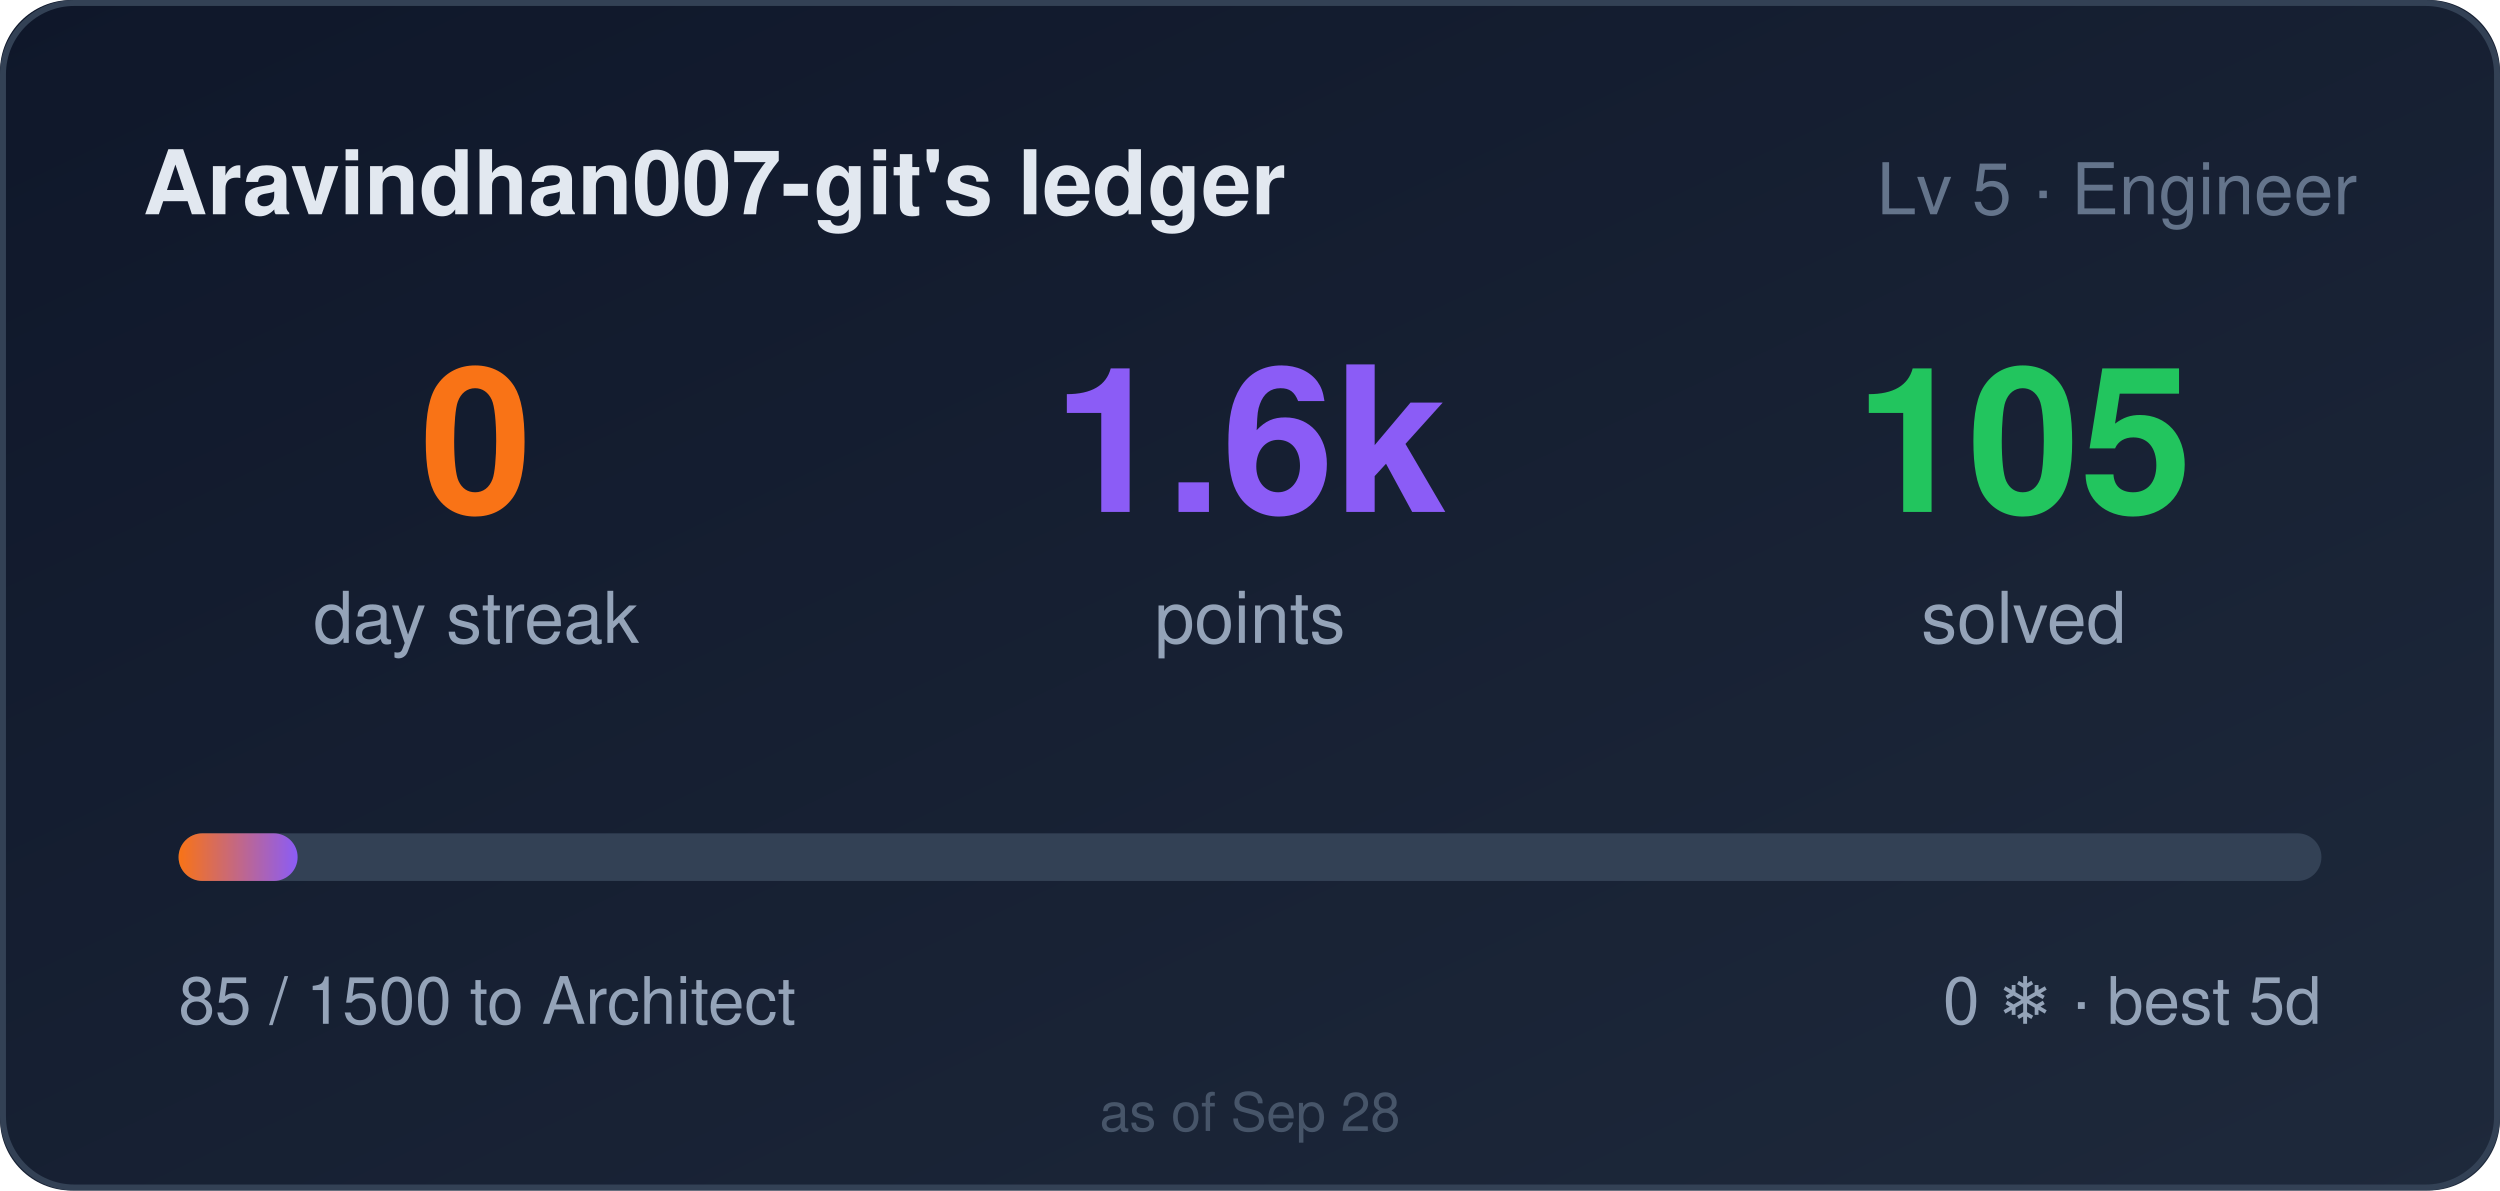
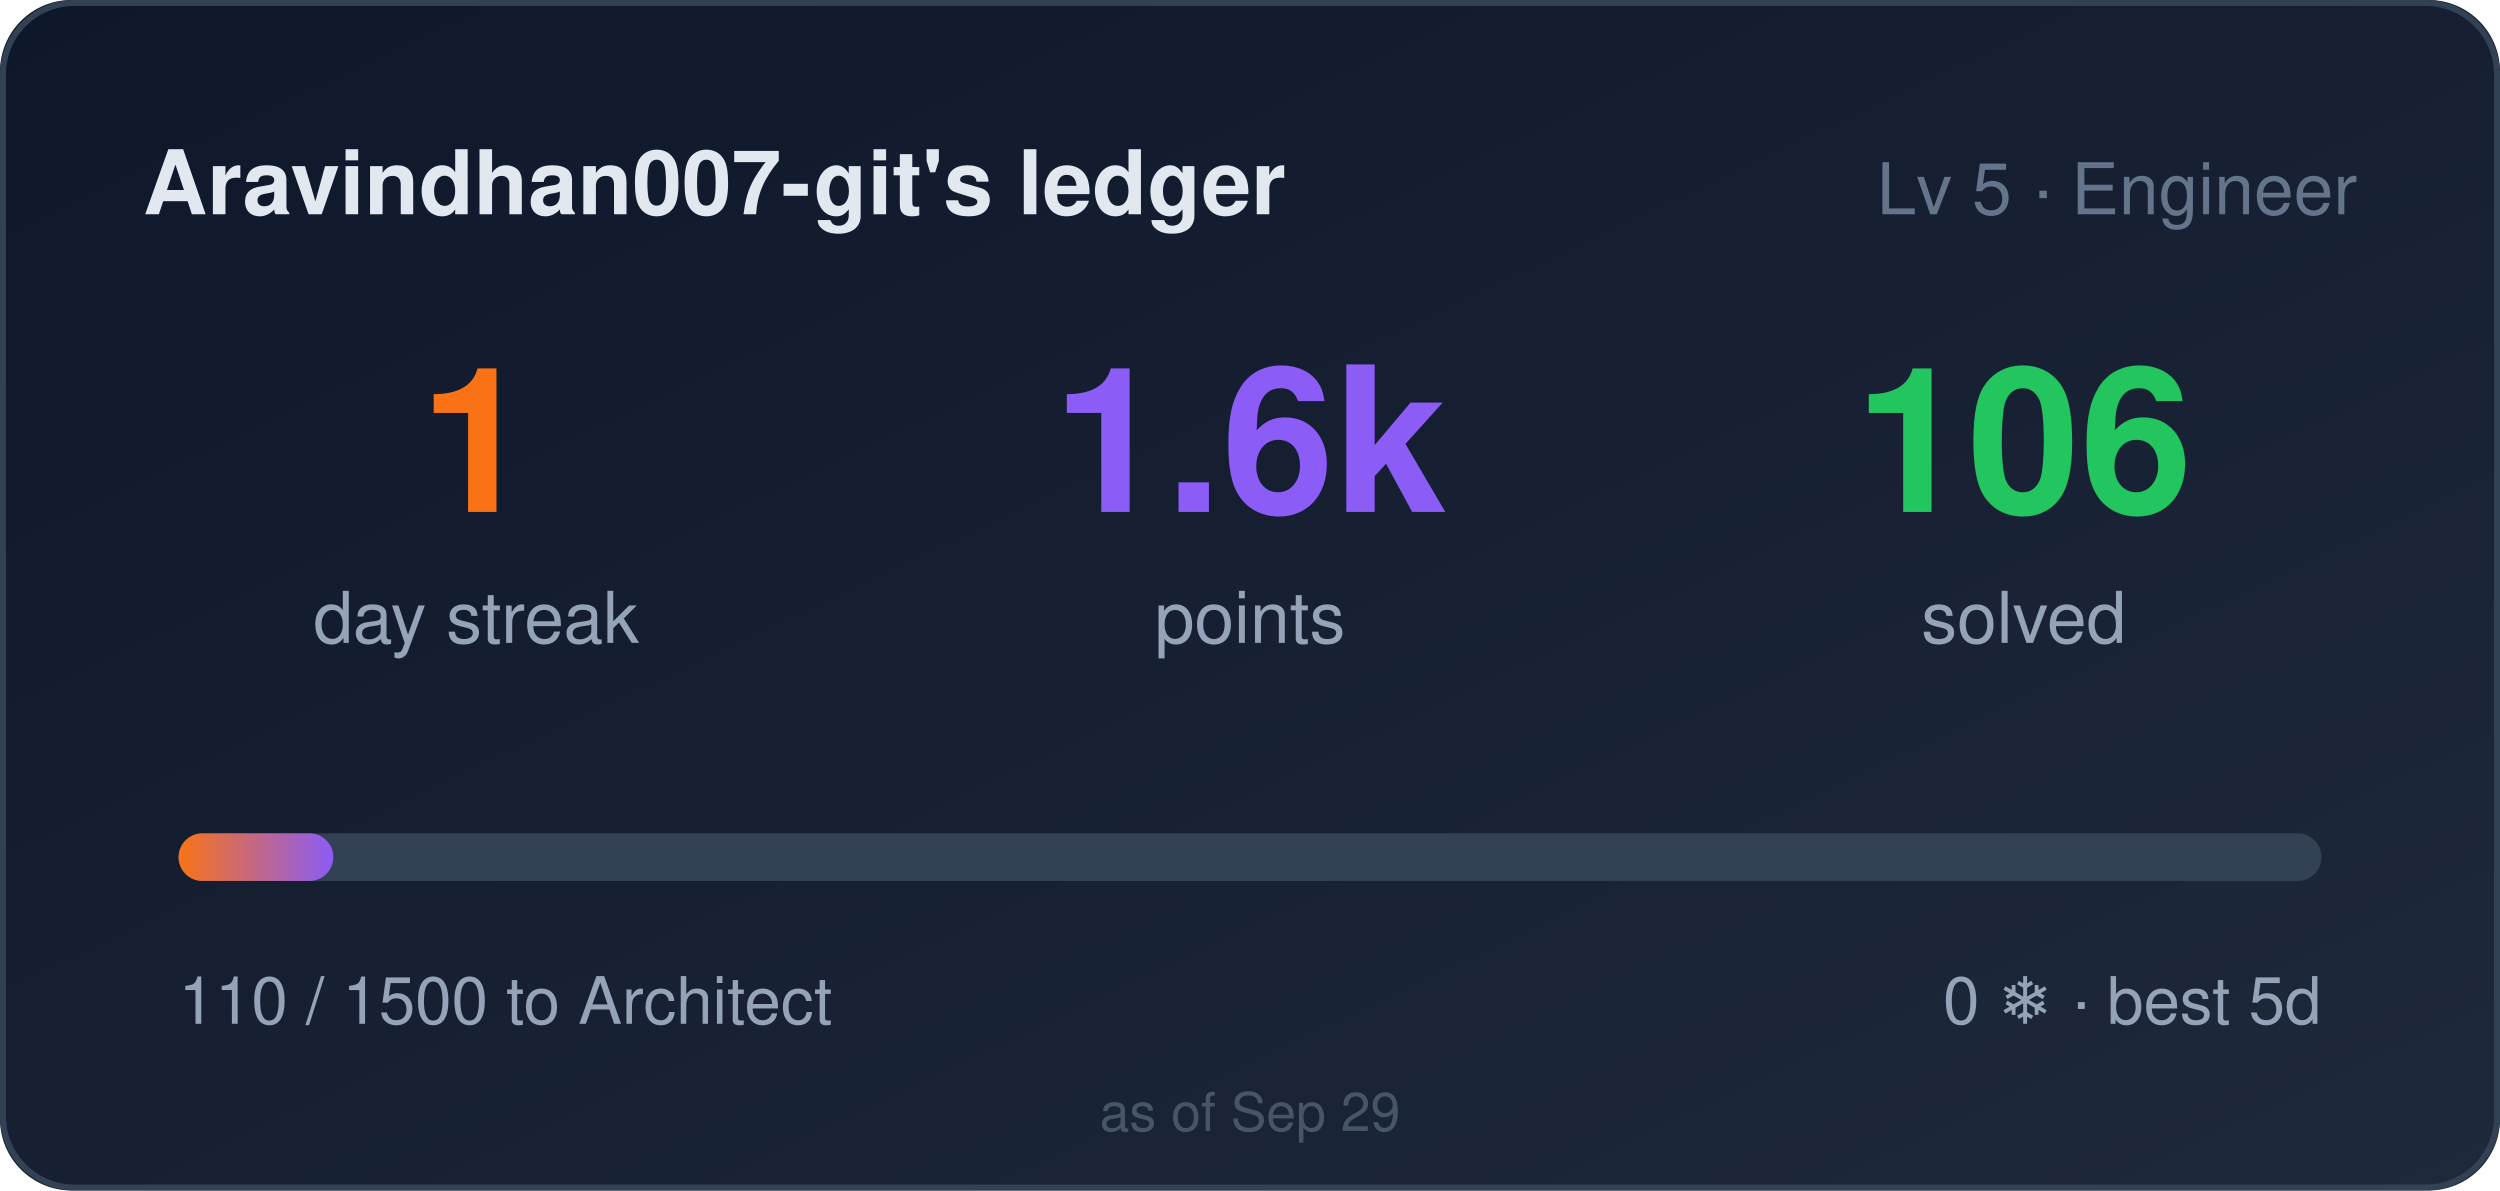
- <svg xmlns="http://www.w3.org/2000/svg" width="420" height="200" role="img" aria-label="Aravindhan007-git's ledger: 0 day streak, 1585 points">
+ <svg xmlns="http://www.w3.org/2000/svg" width="420" height="200" role="img" aria-label="Aravindhan007-git's ledger: 1 day streak, 1610 points">
  <style>
    .bar,.n{transform-box:fill-box}
    .bar{transform-origin:left center}
    @media (prefers-reduced-motion: no-preference){
      .bar{animation:cl-grow .9s cubic-bezier(.22,1,.36,1) both}
      .n{animation:cl-rise .5s ease-out both}
      .n2{animation-delay:.08s}
      .n3{animation-delay:.16s}
    }
    @keyframes cl-grow{from{transform:scaleX(0)}to{transform:scaleX(1)}}
    @keyframes cl-rise{from{opacity:0;transform:translateY(6px)}to{opacity:1;transform:none}}
  </style>
  <defs>
    <linearGradient id="bg" x1="0" y1="0" x2="1" y2="1">
      <stop offset="0" stop-color="#0f172a" />
      <stop offset="1" stop-color="#1e293b" />
    </linearGradient>
    <linearGradient id="bar" x1="0" y1="0" x2="1" y2="0">
      <stop offset="0" stop-color="#f97316" />
      <stop offset="1" stop-color="#8b5cf6" />
    </linearGradient>
  </defs>
  <rect width="420" height="200" rx="12" fill="url(#bg)" />
  <rect x="0.5" y="0.5" width="419" height="199" rx="12" fill="none" stroke="#334155" />
  <text x="24" y="36" fill="#e2e8f0" font-size="15" font-weight="600" font-family="Segoe UI,Helvetica,Arial,sans-serif">Aravindhan007-git's ledger</text>
  <text x="396" y="36" fill="#64748b" font-size="12" text-anchor="end" font-family="Segoe UI,Helvetica,Arial,sans-serif">Lv 5 · Engineer</text>
  <g font-family="Segoe UI,Helvetica,Arial,sans-serif">
-     <text class="n n1" x="80" y="86" fill="#f97316" font-size="34" font-weight="700" text-anchor="middle">0</text>
+     <text class="n n1" x="80" y="86" fill="#f97316" font-size="34" font-weight="700" text-anchor="middle">1</text>
    <text x="80" y="108" fill="#94a3b8" font-size="12" text-anchor="middle">day streak</text>
    <text class="n n2" x="210" y="86" fill="#8b5cf6" font-size="34" font-weight="700" text-anchor="middle">1.6k</text>
    <text x="210" y="108" fill="#94a3b8" font-size="12" text-anchor="middle">points</text>
-     <text class="n n3" x="340" y="86" fill="#22c55e" font-size="34" font-weight="700" text-anchor="middle">105</text>
+     <text class="n n3" x="340" y="86" fill="#22c55e" font-size="34" font-weight="700" text-anchor="middle">106</text>
    <text x="340" y="108" fill="#94a3b8" font-size="12" text-anchor="middle">solved</text>
  </g>
  <rect x="30" y="140" width="360" height="8" rx="4" fill="#334155" />
-   <rect class="bar" x="30" y="140" width="20" height="8" rx="4" fill="url(#bar)" />
-   <text x="30" y="172" fill="#94a3b8" font-size="11" font-family="Segoe UI,Helvetica,Arial,sans-serif">85 / 1500 to Architect</text>
+   <rect class="bar" x="30" y="140" width="26" height="8" rx="4" fill="url(#bar)" />
+   <text x="30" y="172" fill="#94a3b8" font-size="11" font-family="Segoe UI,Helvetica,Arial,sans-serif">110 / 1500 to Architect</text>
  <text x="390" y="172" fill="#94a3b8" font-size="11" text-anchor="end" font-family="Segoe UI,Helvetica,Arial,sans-serif">0 ❄ · best 5d</text>
-   <text x="210" y="190" fill="#475569" font-size="9" text-anchor="middle" font-family="Segoe UI,Helvetica,Arial,sans-serif">as of Sep 28</text>
+   <text x="210" y="190" fill="#475569" font-size="9" text-anchor="middle" font-family="Segoe UI,Helvetica,Arial,sans-serif">as of Sep 29</text>
</svg>
